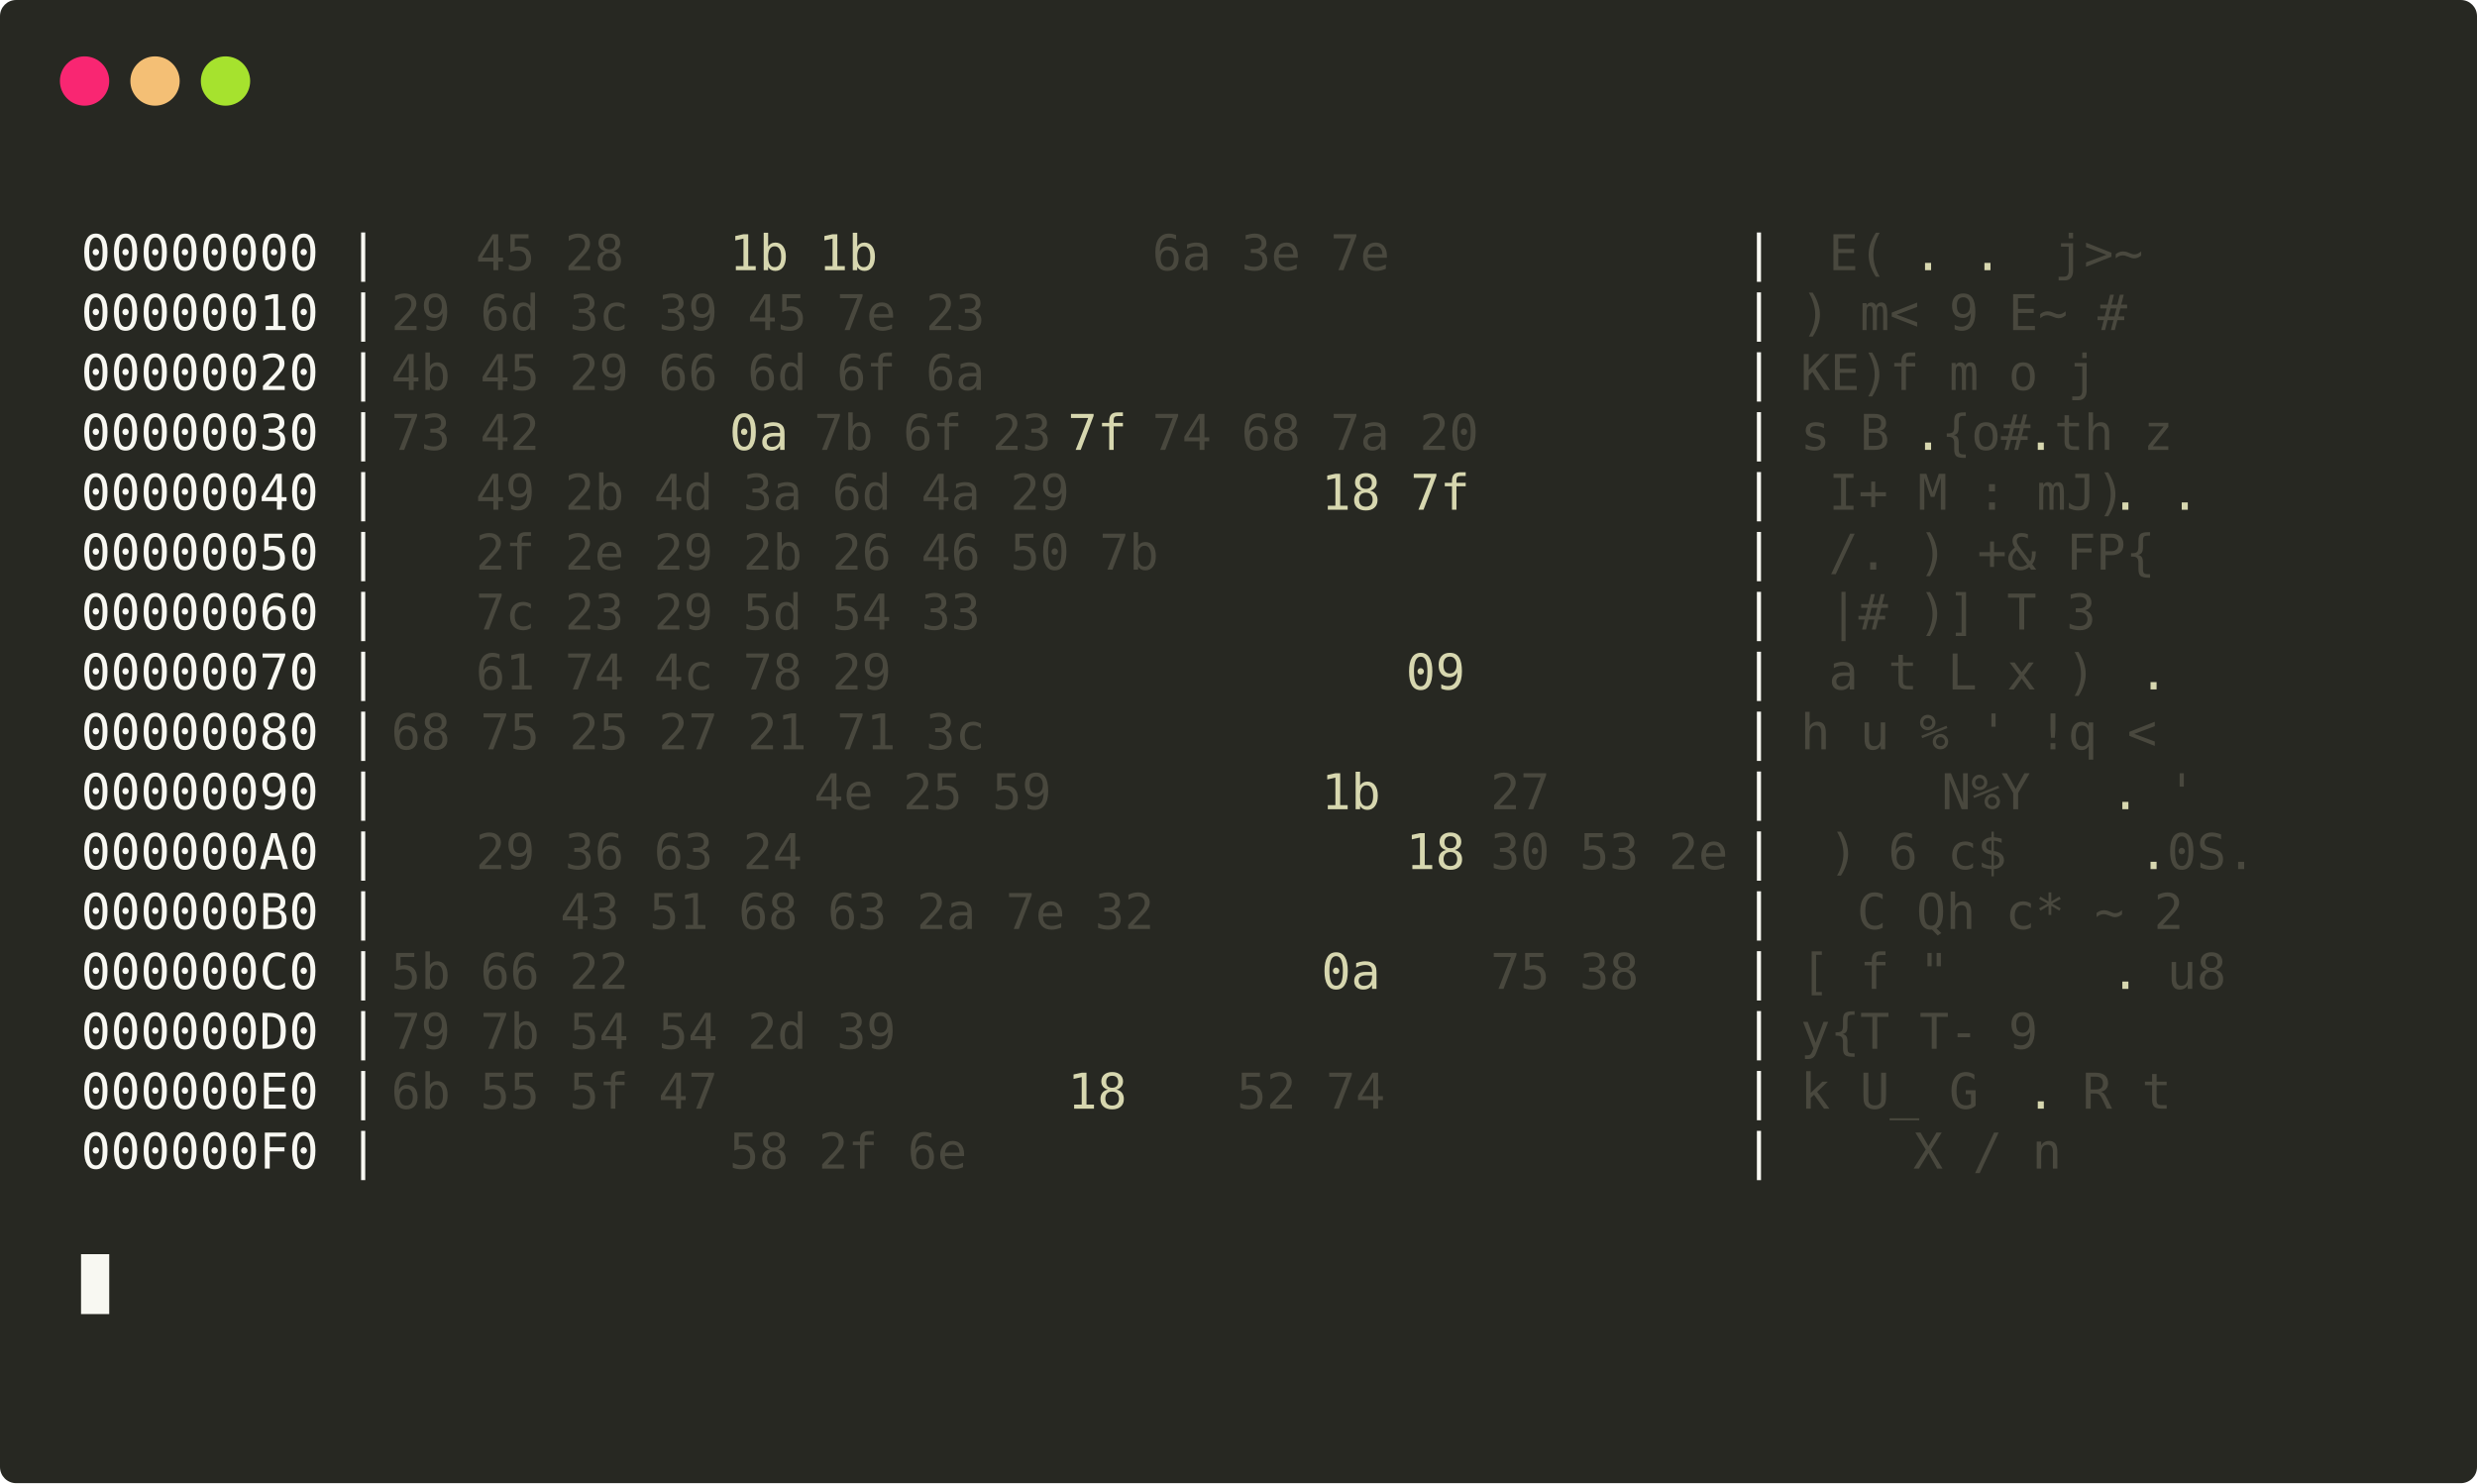
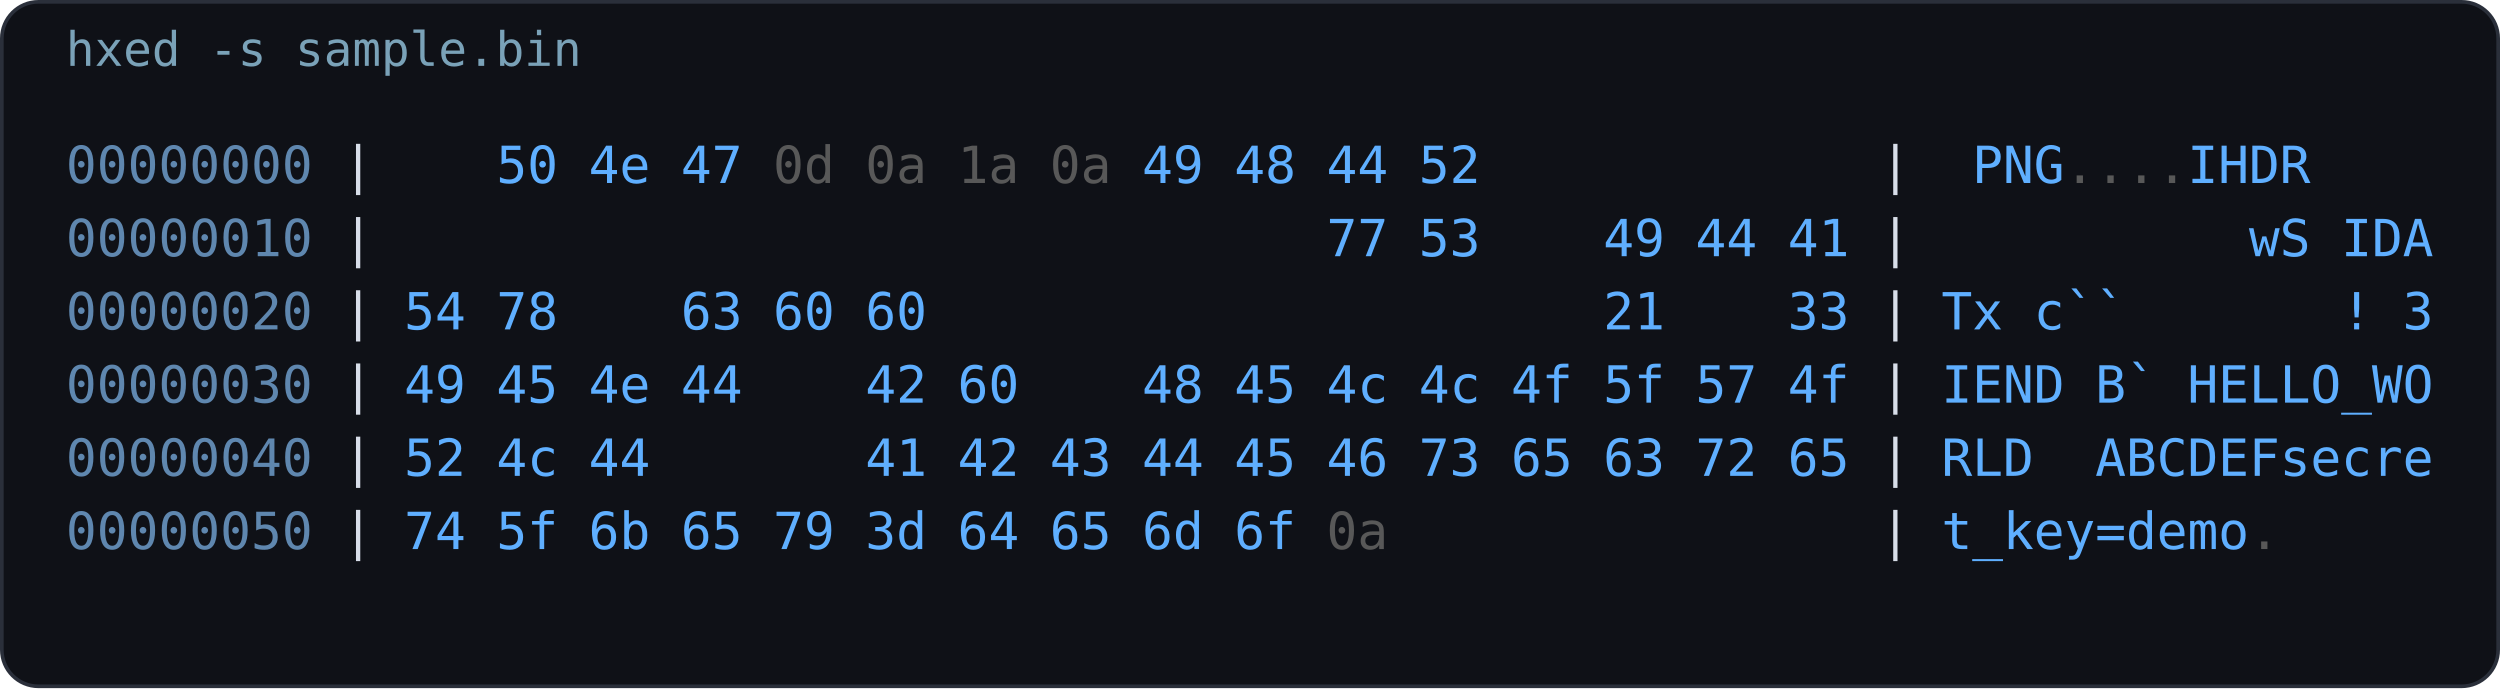
- <svg xmlns="http://www.w3.org/2000/svg" xmlns:ns1="https://github.com/nbedos/termtosvg" xmlns:xlink="http://www.w3.org/1999/xlink" id="terminal" baseProfile="full" viewBox="0 0 703 421" width="703" version="1.1">
-   <defs>
-     <ns1:template_settings>
-       <ns1:screen_geometry columns="82" rows="20" />
-       <ns1:animation type="css" />
-     </ns1:template_settings>
-     <style type="text/css" id="generated-style">#screen {
-                 font-family: 'DejaVu Sans Mono', monospace;
-                 font-style: normal;
-                 font-size: 14px;
-             }
- 
-         text {
-             dominant-baseline: text-before-edge;
-             white-space: pre;
-         }
-     
-             :root {
-                 --animation-duration: 1000ms;
-             }
- 
-             @keyframes roll {
-                 0.000%{transform:translateY(0px)}
- 100.000%{transform:translateY(0px)}
-             }
- 
-             #screen_view {
-                 animation-duration: 1000ms;
-                 animation-iteration-count:infinite;
-                 animation-name:roll;
-                 animation-timing-function: steps(1,end);
-                 animation-fill-mode: forwards;
-             }
-         </style>
-     <style type="text/css" id="user-style">
-             /* The colors defined below are the default 16 colors used for rendering text of the terminal. Adjust
-                them as needed.
-                gjm8 color theme (source: https://terminal.sexy/) */
-             .foreground {fill: #f8f8f2}
-             .background {fill: #272822}
-             .color0 {fill: #272822}
-             .color1 {fill: #f92672}
-             .color2 {fill: #a6e22e}
-             .color3 {fill: #f4bf75}
-             .color4 {fill: #66d9ef}
-             .color5 {fill: #ae81ff}
-             .color6 {fill: #a1efe4}
-             .color7 {fill: #f8f8f2}
-             .color8 {fill: #75715e}
-             .color9 {fill: #fd971f}
-             .color10 {fill: #383830}
-             .color11 {fill: #49483e}
-             .color12 {fill: #a59f85}
-             .color13 {fill: #f5f4f1}
-             .color14 {fill: #cc6633}
-             .color15 {fill: #f9f8f5}
-         </style>
-   </defs>
-   <rect id="terminalui" class="background" width="100%" height="100%" ry="4.583" />
-   <circle cx="24" cy="23" r="7" class="color1" />
-   <circle cx="44" cy="23" r="7" class="color3" />
-   <circle cx="64" cy="23" r="7" class="color2" />
-   <svg id="screen" width="656" height="340" x="23" y="50" viewBox="0 0 656 340" preserveAspectRatio="xMidYMin slice">
-     <rect class="background" height="100%" width="100%" x="0" y="0" />
-     <defs>
-       <g id="g1">
-         <text x="0" textLength="112" class="foreground">00000000 |    </text>
-         <text x="112" textLength="72" class="color11">45 28    </text>
-         <text x="184" textLength="120" fill="#d7d7af">1b       1b    </text>
-         <text x="304" textLength="168" class="color11">6a 3e 7e             </text>
-         <text x="472" textLength="24" class="foreground">|  </text>
-         <text x="496" textLength="24" class="color11">E( </text>
-         <text x="520" textLength="40" fill="#d7d7af">.  . </text>
-         <text x="560" textLength="56" class="color11">j&gt;~    </text>
-       </g>
-       <g id="g2">
-         <text x="0" textLength="88" class="foreground">00000010 | </text>
-         <text x="88" textLength="384" class="color11">29       6d 3c    39             45 7e       23 </text>
-         <text x="472" textLength="16" class="foreground">| </text>
-         <text x="488" textLength="128" class="color11">)  m&lt; 9    E~  #</text>
-       </g>
-       <g id="g3">
-         <text x="0" textLength="88" class="foreground">00000020 | </text>
-         <text x="88" textLength="384" class="color11">4b 45 29 66             6d       6f       6a    </text>
-         <text x="472" textLength="16" class="foreground">| </text>
-         <text x="488" textLength="128" class="color11">KE)f    m  o  j </text>
-       </g>
-       <g id="g4">
-         <text x="0" textLength="88" class="foreground">00000030 | </text>
-         <text x="88" textLength="96" class="color11">73    42    </text>
-         <text x="184" textLength="24" fill="#d7d7af">0a </text>
-         <text x="208" textLength="72" class="color11">7b 6f 23 </text>
-         <text x="280" textLength="24" fill="#d7d7af">7f </text>
-         <text x="304" textLength="168" class="color11">74 68    7a    20    </text>
-         <text x="472" textLength="16" class="foreground">| </text>
-         <text x="488" textLength="32" class="color11">s B </text>
-         <text x="520" textLength="8" fill="#d7d7af">.</text>
-         <text x="528" textLength="24" class="color11">{o#</text>
-         <text x="552" textLength="8" fill="#d7d7af">.</text>
-         <text x="560" textLength="56" class="color11">th z   </text>
-       </g>
-       <g id="g5">
-         <text x="0" textLength="112" class="foreground">00000040 |    </text>
-         <text x="112" textLength="240" class="color11">49 2b    4d    3a    6d 4a 29 </text>
-         <text x="352" textLength="120" fill="#d7d7af">18          7f </text>
-         <text x="472" textLength="24" class="foreground">|  </text>
-         <text x="496" textLength="80" class="color11">I+ M : mJ)</text>
-         <text x="576" textLength="40" fill="#d7d7af">.   .</text>
-       </g>
-       <g id="g6">
-         <text x="0" textLength="112" class="foreground">00000050 |    </text>
-         <text x="112" textLength="360" class="color11">2f 2e             29    2b 26       46 50 7b </text>
-         <text x="472" textLength="24" class="foreground">|  </text>
-         <text x="496" textLength="120" class="color11">/.    ) +&amp;  FP{</text>
-       </g>
-       <g id="g7">
-         <text x="0" textLength="112" class="foreground">00000060 |    </text>
-         <text x="112" textLength="360" class="color11">7c 23    29 5d                   54    33    </text>
-         <text x="472" textLength="24" class="foreground">|  </text>
-         <text x="496" textLength="120" class="color11">|# )]      T 3 </text>
-       </g>
-       <g id="g8">
-         <text x="0" textLength="112" class="foreground">00000070 |    </text>
-         <text x="112" textLength="264" class="color11">61    74    4c       78       29 </text>
-         <text x="376" textLength="96" fill="#d7d7af">09          </text>
-         <text x="472" textLength="24" class="foreground">|  </text>
-         <text x="496" textLength="88" class="color11">a t L  x  )</text>
-         <text x="584" textLength="32" fill="#d7d7af">.   </text>
-       </g>
-       <g id="g9">
-         <text x="0" textLength="88" class="foreground">00000080 | </text>
-         <text x="88" textLength="384" class="color11">68    75    25    27             21 71       3c </text>
-         <text x="472" textLength="16" class="foreground">| </text>
-         <text x="488" textLength="128" class="color11">h u % '    !q  &lt;</text>
-       </g>
-       <g id="g10">
-         <text x="0" textLength="208" class="foreground">00000090 |                </text>
-         <text x="208" textLength="144" class="color11">4e 25 59          </text>
-         <text x="352" textLength="48" fill="#d7d7af">1b    </text>
-         <text x="400" textLength="72" class="color11">27       </text>
-         <text x="472" textLength="56" class="foreground">|      </text>
-         <text x="528" textLength="48" class="color11">N%Y   </text>
-         <text x="576" textLength="16" fill="#d7d7af">. </text>
-         <text x="592" textLength="24" class="color11">'  </text>
-       </g>
-       <g id="g11">
-         <text x="0" textLength="112" class="foreground">000000A0 |    </text>
-         <text x="112" textLength="264" class="color11">29       36             63 24    </text>
-         <text x="376" textLength="24" fill="#d7d7af">18 </text>
-         <text x="400" textLength="72" class="color11">30 53 2e </text>
-         <text x="472" textLength="24" class="foreground">|  </text>
-         <text x="496" textLength="88" class="color11">)  6    c$ </text>
-         <text x="584" textLength="8" fill="#d7d7af">.</text>
-         <text x="592" textLength="24" class="color11">0S.</text>
-       </g>
-       <g id="g12">
-         <text x="0" textLength="136" class="foreground">000000B0 |       </text>
-         <text x="136" textLength="336" class="color11">43    51 68    63 2a    7e       32       </text>
-         <text x="472" textLength="32" class="foreground">|   </text>
-         <text x="504" textLength="112" class="color11">C Qh c* ~  2  </text>
-       </g>
-       <g id="g13">
-         <text x="0" textLength="88" class="foreground">000000C0 | </text>
-         <text x="88" textLength="264" class="color11">5b          66                22 </text>
-         <text x="352" textLength="48" fill="#d7d7af">0a    </text>
-         <text x="400" textLength="72" class="color11">75 38    </text>
-         <text x="472" textLength="16" class="foreground">| </text>
-         <text x="488" textLength="88" class="color11">[   f     "</text>
-         <text x="576" textLength="16" fill="#d7d7af">. </text>
-         <text x="592" textLength="24" class="color11">u8 </text>
-       </g>
-       <g id="g14">
-         <text x="0" textLength="88" class="foreground">000000D0 | </text>
-         <text x="88" textLength="384" class="color11">79 7b 54       54 2d                         39 </text>
-         <text x="472" textLength="16" class="foreground">| </text>
-         <text x="488" textLength="128" class="color11">y{T  T-        9</text>
-       </g>
-       <g id="g15">
-         <text x="0" textLength="88" class="foreground">000000E0 | </text>
-         <text x="88" textLength="192" class="color11">6b          55 5f    47 </text>
-         <text x="280" textLength="48" fill="#d7d7af">18    </text>
-         <text x="328" textLength="144" class="color11">52    74          </text>
-         <text x="472" textLength="16" class="foreground">| </text>
-         <text x="488" textLength="64" class="color11">k   U_ G</text>
-         <text x="552" textLength="16" fill="#d7d7af">. </text>
-         <text x="568" textLength="48" class="color11">R t   </text>
-       </g>
-       <g id="g16">
-         <text x="0" textLength="184" class="foreground">000000F0 |             </text>
-         <text x="184" textLength="288" class="color11">58       2f          6e             </text>
-         <text x="472" textLength="48" class="foreground">|     </text>
-         <text x="520" textLength="96" class="color11">X  /   n    </text>
-       </g>
-       <g id="g17">
-         <text x="0" textLength="8" class="background"> </text>
-       </g>
-     </defs>
-     <g id="screen_view">
-       <g>
-         <use xlink:href="#g1" y="17" />
-         <use xlink:href="#g2" y="34" />
-         <use xlink:href="#g3" y="51" />
-         <use xlink:href="#g4" y="68" />
-         <use xlink:href="#g5" y="85" />
-         <use xlink:href="#g6" y="102" />
-         <use xlink:href="#g7" y="119" />
-         <use xlink:href="#g8" y="136" />
-         <use xlink:href="#g9" y="153" />
-         <use xlink:href="#g10" y="170" />
-         <use xlink:href="#g11" y="187" />
-         <use xlink:href="#g12" y="204" />
-         <use xlink:href="#g13" y="221" />
-         <use xlink:href="#g14" y="238" />
-         <use xlink:href="#g15" y="255" />
-         <use xlink:href="#g16" y="272" />
-         <rect x="0" y="306" width="8" height="17" class="foreground" />
-         <use xlink:href="#g17" y="306" />
-       </g>
-     </g>
-   </svg>
+ <svg xmlns="http://www.w3.org/2000/svg" viewBox="0 0 683 188" width="683" height="188" role="img" aria-label="hxed -s sample.bin">
+   <rect x="0.5" y="0.5" width="682" height="187" rx="10" fill="#0f1117" stroke="#2a2f3a" />
+   <text x="18" y="18" fill="#7aa2b8" font-size="13" font-family="DejaVu Sans Mono, Consolas, monospace">hxed -s sample.bin</text>
+   <text x="18.0" y="50" fill="#5f87af" font-size="14" font-family="DejaVu Sans Mono, Consolas, monospace" xml:space="preserve">00000000</text>
+   <text x="85.2" y="50" fill="#d8dee9" font-size="14" font-family="DejaVu Sans Mono, Consolas, monospace" xml:space="preserve"> |    </text>
+   <text x="135.6" y="50" fill="#5fafff" font-size="14" font-family="DejaVu Sans Mono, Consolas, monospace" xml:space="preserve">50 </text>
+   <text x="160.8" y="50" fill="#5fafff" font-size="14" font-family="DejaVu Sans Mono, Consolas, monospace" xml:space="preserve">4e </text>
+   <text x="186.0" y="50" fill="#5fafff" font-size="14" font-family="DejaVu Sans Mono, Consolas, monospace" xml:space="preserve">47 </text>
+   <text x="211.2" y="50" fill="#585858" font-size="14" font-family="DejaVu Sans Mono, Consolas, monospace" xml:space="preserve">0d </text>
+   <text x="236.4" y="50" fill="#585858" font-size="14" font-family="DejaVu Sans Mono, Consolas, monospace" xml:space="preserve">0a </text>
+   <text x="261.6" y="50" fill="#585858" font-size="14" font-family="DejaVu Sans Mono, Consolas, monospace" xml:space="preserve">1a </text>
+   <text x="286.8" y="50" fill="#585858" font-size="14" font-family="DejaVu Sans Mono, Consolas, monospace" xml:space="preserve">0a </text>
+   <text x="312.0" y="50" fill="#5fafff" font-size="14" font-family="DejaVu Sans Mono, Consolas, monospace" xml:space="preserve">49 </text>
+   <text x="337.2" y="50" fill="#5fafff" font-size="14" font-family="DejaVu Sans Mono, Consolas, monospace" xml:space="preserve">48 </text>
+   <text x="362.4" y="50" fill="#5fafff" font-size="14" font-family="DejaVu Sans Mono, Consolas, monospace" xml:space="preserve">44 </text>
+   <text x="387.6" y="50" fill="#5fafff" font-size="14" font-family="DejaVu Sans Mono, Consolas, monospace" xml:space="preserve">52             </text>
+   <text x="513.6" y="50" fill="#d8dee9" font-size="14" font-family="DejaVu Sans Mono, Consolas, monospace" xml:space="preserve">|  </text>
+   <text x="538.8" y="50" fill="#5fafff" font-size="14" font-family="DejaVu Sans Mono, Consolas, monospace" xml:space="preserve">P</text>
+   <text x="547.2" y="50" fill="#5fafff" font-size="14" font-family="DejaVu Sans Mono, Consolas, monospace" xml:space="preserve">N</text>
+   <text x="555.6" y="50" fill="#5fafff" font-size="14" font-family="DejaVu Sans Mono, Consolas, monospace" xml:space="preserve">G</text>
+   <text x="564.0" y="50" fill="#585858" font-size="14" font-family="DejaVu Sans Mono, Consolas, monospace" xml:space="preserve">.</text>
+   <text x="572.4" y="50" fill="#585858" font-size="14" font-family="DejaVu Sans Mono, Consolas, monospace" xml:space="preserve">.</text>
+   <text x="580.8" y="50" fill="#585858" font-size="14" font-family="DejaVu Sans Mono, Consolas, monospace" xml:space="preserve">.</text>
+   <text x="589.2" y="50" fill="#585858" font-size="14" font-family="DejaVu Sans Mono, Consolas, monospace" xml:space="preserve">.</text>
+   <text x="597.6" y="50" fill="#5fafff" font-size="14" font-family="DejaVu Sans Mono, Consolas, monospace" xml:space="preserve">I</text>
+   <text x="606.0" y="50" fill="#5fafff" font-size="14" font-family="DejaVu Sans Mono, Consolas, monospace" xml:space="preserve">H</text>
+   <text x="614.4" y="50" fill="#5fafff" font-size="14" font-family="DejaVu Sans Mono, Consolas, monospace" xml:space="preserve">D</text>
+   <text x="622.8" y="50" fill="#5fafff" font-size="14" font-family="DejaVu Sans Mono, Consolas, monospace" xml:space="preserve">R    </text>
+   <text x="18.0" y="70" fill="#5f87af" font-size="14" font-family="DejaVu Sans Mono, Consolas, monospace" xml:space="preserve">00000010</text>
+   <text x="85.2" y="70" fill="#d8dee9" font-size="14" font-family="DejaVu Sans Mono, Consolas, monospace" xml:space="preserve"> |                               </text>
+   <text x="362.4" y="70" fill="#5fafff" font-size="14" font-family="DejaVu Sans Mono, Consolas, monospace" xml:space="preserve">77 </text>
+   <text x="387.6" y="70" fill="#5fafff" font-size="14" font-family="DejaVu Sans Mono, Consolas, monospace" xml:space="preserve">53    </text>
+   <text x="438.0" y="70" fill="#5fafff" font-size="14" font-family="DejaVu Sans Mono, Consolas, monospace" xml:space="preserve">49 </text>
+   <text x="463.2" y="70" fill="#5fafff" font-size="14" font-family="DejaVu Sans Mono, Consolas, monospace" xml:space="preserve">44 </text>
+   <text x="488.4" y="70" fill="#5fafff" font-size="14" font-family="DejaVu Sans Mono, Consolas, monospace" xml:space="preserve">41 </text>
+   <text x="513.6" y="70" fill="#d8dee9" font-size="14" font-family="DejaVu Sans Mono, Consolas, monospace" xml:space="preserve">|           </text>
+   <text x="614.4" y="70" fill="#5fafff" font-size="14" font-family="DejaVu Sans Mono, Consolas, monospace" xml:space="preserve">w</text>
+   <text x="622.8" y="70" fill="#5fafff" font-size="14" font-family="DejaVu Sans Mono, Consolas, monospace" xml:space="preserve">S </text>
+   <text x="639.6" y="70" fill="#5fafff" font-size="14" font-family="DejaVu Sans Mono, Consolas, monospace" xml:space="preserve">I</text>
+   <text x="648.0" y="70" fill="#5fafff" font-size="14" font-family="DejaVu Sans Mono, Consolas, monospace" xml:space="preserve">D</text>
+   <text x="656.4" y="70" fill="#5fafff" font-size="14" font-family="DejaVu Sans Mono, Consolas, monospace" xml:space="preserve">A</text>
+   <text x="18.0" y="90" fill="#5f87af" font-size="14" font-family="DejaVu Sans Mono, Consolas, monospace" xml:space="preserve">00000020</text>
+   <text x="85.2" y="90" fill="#d8dee9" font-size="14" font-family="DejaVu Sans Mono, Consolas, monospace" xml:space="preserve"> | </text>
+   <text x="110.4" y="90" fill="#5fafff" font-size="14" font-family="DejaVu Sans Mono, Consolas, monospace" xml:space="preserve">54 </text>
+   <text x="135.6" y="90" fill="#5fafff" font-size="14" font-family="DejaVu Sans Mono, Consolas, monospace" xml:space="preserve">78    </text>
+   <text x="186.0" y="90" fill="#5fafff" font-size="14" font-family="DejaVu Sans Mono, Consolas, monospace" xml:space="preserve">63 </text>
+   <text x="211.2" y="90" fill="#5fafff" font-size="14" font-family="DejaVu Sans Mono, Consolas, monospace" xml:space="preserve">60 </text>
+   <text x="236.4" y="90" fill="#5fafff" font-size="14" font-family="DejaVu Sans Mono, Consolas, monospace" xml:space="preserve">60                      </text>
+   <text x="438.0" y="90" fill="#5fafff" font-size="14" font-family="DejaVu Sans Mono, Consolas, monospace" xml:space="preserve">21    </text>
+   <text x="488.4" y="90" fill="#5fafff" font-size="14" font-family="DejaVu Sans Mono, Consolas, monospace" xml:space="preserve">33 </text>
+   <text x="513.6" y="90" fill="#d8dee9" font-size="14" font-family="DejaVu Sans Mono, Consolas, monospace" xml:space="preserve">| </text>
+   <text x="530.4" y="90" fill="#5fafff" font-size="14" font-family="DejaVu Sans Mono, Consolas, monospace" xml:space="preserve">T</text>
+   <text x="538.8" y="90" fill="#5fafff" font-size="14" font-family="DejaVu Sans Mono, Consolas, monospace" xml:space="preserve">x </text>
+   <text x="555.6" y="90" fill="#5fafff" font-size="14" font-family="DejaVu Sans Mono, Consolas, monospace" xml:space="preserve">c</text>
+   <text x="564.0" y="90" fill="#5fafff" font-size="14" font-family="DejaVu Sans Mono, Consolas, monospace" xml:space="preserve">`</text>
+   <text x="572.4" y="90" fill="#5fafff" font-size="14" font-family="DejaVu Sans Mono, Consolas, monospace" xml:space="preserve">`       </text>
+   <text x="639.6" y="90" fill="#5fafff" font-size="14" font-family="DejaVu Sans Mono, Consolas, monospace" xml:space="preserve">! </text>
+   <text x="656.4" y="90" fill="#5fafff" font-size="14" font-family="DejaVu Sans Mono, Consolas, monospace" xml:space="preserve">3</text>
+   <text x="18.0" y="110" fill="#5f87af" font-size="14" font-family="DejaVu Sans Mono, Consolas, monospace" xml:space="preserve">00000030</text>
+   <text x="85.2" y="110" fill="#d8dee9" font-size="14" font-family="DejaVu Sans Mono, Consolas, monospace" xml:space="preserve"> | </text>
+   <text x="110.4" y="110" fill="#5fafff" font-size="14" font-family="DejaVu Sans Mono, Consolas, monospace" xml:space="preserve">49 </text>
+   <text x="135.6" y="110" fill="#5fafff" font-size="14" font-family="DejaVu Sans Mono, Consolas, monospace" xml:space="preserve">45 </text>
+   <text x="160.8" y="110" fill="#5fafff" font-size="14" font-family="DejaVu Sans Mono, Consolas, monospace" xml:space="preserve">4e </text>
+   <text x="186.0" y="110" fill="#5fafff" font-size="14" font-family="DejaVu Sans Mono, Consolas, monospace" xml:space="preserve">44    </text>
+   <text x="236.4" y="110" fill="#5fafff" font-size="14" font-family="DejaVu Sans Mono, Consolas, monospace" xml:space="preserve">42 </text>
+   <text x="261.6" y="110" fill="#5fafff" font-size="14" font-family="DejaVu Sans Mono, Consolas, monospace" xml:space="preserve">60    </text>
+   <text x="312.0" y="110" fill="#5fafff" font-size="14" font-family="DejaVu Sans Mono, Consolas, monospace" xml:space="preserve">48 </text>
+   <text x="337.2" y="110" fill="#5fafff" font-size="14" font-family="DejaVu Sans Mono, Consolas, monospace" xml:space="preserve">45 </text>
+   <text x="362.4" y="110" fill="#5fafff" font-size="14" font-family="DejaVu Sans Mono, Consolas, monospace" xml:space="preserve">4c </text>
+   <text x="387.6" y="110" fill="#5fafff" font-size="14" font-family="DejaVu Sans Mono, Consolas, monospace" xml:space="preserve">4c </text>
+   <text x="412.8" y="110" fill="#5fafff" font-size="14" font-family="DejaVu Sans Mono, Consolas, monospace" xml:space="preserve">4f </text>
+   <text x="438.0" y="110" fill="#5fafff" font-size="14" font-family="DejaVu Sans Mono, Consolas, monospace" xml:space="preserve">5f </text>
+   <text x="463.2" y="110" fill="#5fafff" font-size="14" font-family="DejaVu Sans Mono, Consolas, monospace" xml:space="preserve">57 </text>
+   <text x="488.4" y="110" fill="#5fafff" font-size="14" font-family="DejaVu Sans Mono, Consolas, monospace" xml:space="preserve">4f </text>
+   <text x="513.6" y="110" fill="#d8dee9" font-size="14" font-family="DejaVu Sans Mono, Consolas, monospace" xml:space="preserve">| </text>
+   <text x="530.4" y="110" fill="#5fafff" font-size="14" font-family="DejaVu Sans Mono, Consolas, monospace" xml:space="preserve">I</text>
+   <text x="538.8" y="110" fill="#5fafff" font-size="14" font-family="DejaVu Sans Mono, Consolas, monospace" xml:space="preserve">E</text>
+   <text x="547.2" y="110" fill="#5fafff" font-size="14" font-family="DejaVu Sans Mono, Consolas, monospace" xml:space="preserve">N</text>
+   <text x="555.6" y="110" fill="#5fafff" font-size="14" font-family="DejaVu Sans Mono, Consolas, monospace" xml:space="preserve">D </text>
+   <text x="572.4" y="110" fill="#5fafff" font-size="14" font-family="DejaVu Sans Mono, Consolas, monospace" xml:space="preserve">B</text>
+   <text x="580.8" y="110" fill="#5fafff" font-size="14" font-family="DejaVu Sans Mono, Consolas, monospace" xml:space="preserve">` </text>
+   <text x="597.6" y="110" fill="#5fafff" font-size="14" font-family="DejaVu Sans Mono, Consolas, monospace" xml:space="preserve">H</text>
+   <text x="606.0" y="110" fill="#5fafff" font-size="14" font-family="DejaVu Sans Mono, Consolas, monospace" xml:space="preserve">E</text>
+   <text x="614.4" y="110" fill="#5fafff" font-size="14" font-family="DejaVu Sans Mono, Consolas, monospace" xml:space="preserve">L</text>
+   <text x="622.8" y="110" fill="#5fafff" font-size="14" font-family="DejaVu Sans Mono, Consolas, monospace" xml:space="preserve">L</text>
+   <text x="631.2" y="110" fill="#5fafff" font-size="14" font-family="DejaVu Sans Mono, Consolas, monospace" xml:space="preserve">O</text>
+   <text x="639.6" y="110" fill="#5fafff" font-size="14" font-family="DejaVu Sans Mono, Consolas, monospace" xml:space="preserve">_</text>
+   <text x="648.0" y="110" fill="#5fafff" font-size="14" font-family="DejaVu Sans Mono, Consolas, monospace" xml:space="preserve">W</text>
+   <text x="656.4" y="110" fill="#5fafff" font-size="14" font-family="DejaVu Sans Mono, Consolas, monospace" xml:space="preserve">O</text>
+   <text x="18.0" y="130" fill="#5f87af" font-size="14" font-family="DejaVu Sans Mono, Consolas, monospace" xml:space="preserve">00000040</text>
+   <text x="85.2" y="130" fill="#d8dee9" font-size="14" font-family="DejaVu Sans Mono, Consolas, monospace" xml:space="preserve"> | </text>
+   <text x="110.4" y="130" fill="#5fafff" font-size="14" font-family="DejaVu Sans Mono, Consolas, monospace" xml:space="preserve">52 </text>
+   <text x="135.6" y="130" fill="#5fafff" font-size="14" font-family="DejaVu Sans Mono, Consolas, monospace" xml:space="preserve">4c </text>
+   <text x="160.8" y="130" fill="#5fafff" font-size="14" font-family="DejaVu Sans Mono, Consolas, monospace" xml:space="preserve">44       </text>
+   <text x="236.4" y="130" fill="#5fafff" font-size="14" font-family="DejaVu Sans Mono, Consolas, monospace" xml:space="preserve">41 </text>
+   <text x="261.6" y="130" fill="#5fafff" font-size="14" font-family="DejaVu Sans Mono, Consolas, monospace" xml:space="preserve">42 </text>
+   <text x="286.8" y="130" fill="#5fafff" font-size="14" font-family="DejaVu Sans Mono, Consolas, monospace" xml:space="preserve">43 </text>
+   <text x="312.0" y="130" fill="#5fafff" font-size="14" font-family="DejaVu Sans Mono, Consolas, monospace" xml:space="preserve">44 </text>
+   <text x="337.2" y="130" fill="#5fafff" font-size="14" font-family="DejaVu Sans Mono, Consolas, monospace" xml:space="preserve">45 </text>
+   <text x="362.4" y="130" fill="#5fafff" font-size="14" font-family="DejaVu Sans Mono, Consolas, monospace" xml:space="preserve">46 </text>
+   <text x="387.6" y="130" fill="#5fafff" font-size="14" font-family="DejaVu Sans Mono, Consolas, monospace" xml:space="preserve">73 </text>
+   <text x="412.8" y="130" fill="#5fafff" font-size="14" font-family="DejaVu Sans Mono, Consolas, monospace" xml:space="preserve">65 </text>
+   <text x="438.0" y="130" fill="#5fafff" font-size="14" font-family="DejaVu Sans Mono, Consolas, monospace" xml:space="preserve">63 </text>
+   <text x="463.2" y="130" fill="#5fafff" font-size="14" font-family="DejaVu Sans Mono, Consolas, monospace" xml:space="preserve">72 </text>
+   <text x="488.4" y="130" fill="#5fafff" font-size="14" font-family="DejaVu Sans Mono, Consolas, monospace" xml:space="preserve">65 </text>
+   <text x="513.6" y="130" fill="#d8dee9" font-size="14" font-family="DejaVu Sans Mono, Consolas, monospace" xml:space="preserve">| </text>
+   <text x="530.4" y="130" fill="#5fafff" font-size="14" font-family="DejaVu Sans Mono, Consolas, monospace" xml:space="preserve">R</text>
+   <text x="538.8" y="130" fill="#5fafff" font-size="14" font-family="DejaVu Sans Mono, Consolas, monospace" xml:space="preserve">L</text>
+   <text x="547.2" y="130" fill="#5fafff" font-size="14" font-family="DejaVu Sans Mono, Consolas, monospace" xml:space="preserve">D  </text>
+   <text x="572.4" y="130" fill="#5fafff" font-size="14" font-family="DejaVu Sans Mono, Consolas, monospace" xml:space="preserve">A</text>
+   <text x="580.8" y="130" fill="#5fafff" font-size="14" font-family="DejaVu Sans Mono, Consolas, monospace" xml:space="preserve">B</text>
+   <text x="589.2" y="130" fill="#5fafff" font-size="14" font-family="DejaVu Sans Mono, Consolas, monospace" xml:space="preserve">C</text>
+   <text x="597.6" y="130" fill="#5fafff" font-size="14" font-family="DejaVu Sans Mono, Consolas, monospace" xml:space="preserve">D</text>
+   <text x="606.0" y="130" fill="#5fafff" font-size="14" font-family="DejaVu Sans Mono, Consolas, monospace" xml:space="preserve">E</text>
+   <text x="614.4" y="130" fill="#5fafff" font-size="14" font-family="DejaVu Sans Mono, Consolas, monospace" xml:space="preserve">F</text>
+   <text x="622.8" y="130" fill="#5fafff" font-size="14" font-family="DejaVu Sans Mono, Consolas, monospace" xml:space="preserve">s</text>
+   <text x="631.2" y="130" fill="#5fafff" font-size="14" font-family="DejaVu Sans Mono, Consolas, monospace" xml:space="preserve">e</text>
+   <text x="639.6" y="130" fill="#5fafff" font-size="14" font-family="DejaVu Sans Mono, Consolas, monospace" xml:space="preserve">c</text>
+   <text x="648.0" y="130" fill="#5fafff" font-size="14" font-family="DejaVu Sans Mono, Consolas, monospace" xml:space="preserve">r</text>
+   <text x="656.4" y="130" fill="#5fafff" font-size="14" font-family="DejaVu Sans Mono, Consolas, monospace" xml:space="preserve">e</text>
+   <text x="18.0" y="150" fill="#5f87af" font-size="14" font-family="DejaVu Sans Mono, Consolas, monospace" xml:space="preserve">00000050</text>
+   <text x="85.2" y="150" fill="#d8dee9" font-size="14" font-family="DejaVu Sans Mono, Consolas, monospace" xml:space="preserve"> | </text>
+   <text x="110.4" y="150" fill="#5fafff" font-size="14" font-family="DejaVu Sans Mono, Consolas, monospace" xml:space="preserve">74 </text>
+   <text x="135.6" y="150" fill="#5fafff" font-size="14" font-family="DejaVu Sans Mono, Consolas, monospace" xml:space="preserve">5f </text>
+   <text x="160.8" y="150" fill="#5fafff" font-size="14" font-family="DejaVu Sans Mono, Consolas, monospace" xml:space="preserve">6b </text>
+   <text x="186.0" y="150" fill="#5fafff" font-size="14" font-family="DejaVu Sans Mono, Consolas, monospace" xml:space="preserve">65 </text>
+   <text x="211.2" y="150" fill="#5fafff" font-size="14" font-family="DejaVu Sans Mono, Consolas, monospace" xml:space="preserve">79 </text>
+   <text x="236.4" y="150" fill="#5fafff" font-size="14" font-family="DejaVu Sans Mono, Consolas, monospace" xml:space="preserve">3d </text>
+   <text x="261.6" y="150" fill="#5fafff" font-size="14" font-family="DejaVu Sans Mono, Consolas, monospace" xml:space="preserve">64 </text>
+   <text x="286.8" y="150" fill="#5fafff" font-size="14" font-family="DejaVu Sans Mono, Consolas, monospace" xml:space="preserve">65 </text>
+   <text x="312.0" y="150" fill="#5fafff" font-size="14" font-family="DejaVu Sans Mono, Consolas, monospace" xml:space="preserve">6d </text>
+   <text x="337.2" y="150" fill="#5fafff" font-size="14" font-family="DejaVu Sans Mono, Consolas, monospace" xml:space="preserve">6f </text>
+   <text x="362.4" y="150" fill="#585858" font-size="14" font-family="DejaVu Sans Mono, Consolas, monospace" xml:space="preserve">0a                </text>
+   <text x="513.6" y="150" fill="#d8dee9" font-size="14" font-family="DejaVu Sans Mono, Consolas, monospace" xml:space="preserve">| </text>
+   <text x="530.4" y="150" fill="#5fafff" font-size="14" font-family="DejaVu Sans Mono, Consolas, monospace" xml:space="preserve">t</text>
+   <text x="538.8" y="150" fill="#5fafff" font-size="14" font-family="DejaVu Sans Mono, Consolas, monospace" xml:space="preserve">_</text>
+   <text x="547.2" y="150" fill="#5fafff" font-size="14" font-family="DejaVu Sans Mono, Consolas, monospace" xml:space="preserve">k</text>
+   <text x="555.6" y="150" fill="#5fafff" font-size="14" font-family="DejaVu Sans Mono, Consolas, monospace" xml:space="preserve">e</text>
+   <text x="564.0" y="150" fill="#5fafff" font-size="14" font-family="DejaVu Sans Mono, Consolas, monospace" xml:space="preserve">y</text>
+   <text x="572.4" y="150" fill="#5fafff" font-size="14" font-family="DejaVu Sans Mono, Consolas, monospace" xml:space="preserve">=</text>
+   <text x="580.8" y="150" fill="#5fafff" font-size="14" font-family="DejaVu Sans Mono, Consolas, monospace" xml:space="preserve">d</text>
+   <text x="589.2" y="150" fill="#5fafff" font-size="14" font-family="DejaVu Sans Mono, Consolas, monospace" xml:space="preserve">e</text>
+   <text x="597.6" y="150" fill="#5fafff" font-size="14" font-family="DejaVu Sans Mono, Consolas, monospace" xml:space="preserve">m</text>
+   <text x="606.0" y="150" fill="#5fafff" font-size="14" font-family="DejaVu Sans Mono, Consolas, monospace" xml:space="preserve">o</text>
+   <text x="614.4" y="150" fill="#585858" font-size="14" font-family="DejaVu Sans Mono, Consolas, monospace" xml:space="preserve">.</text>
</svg>
